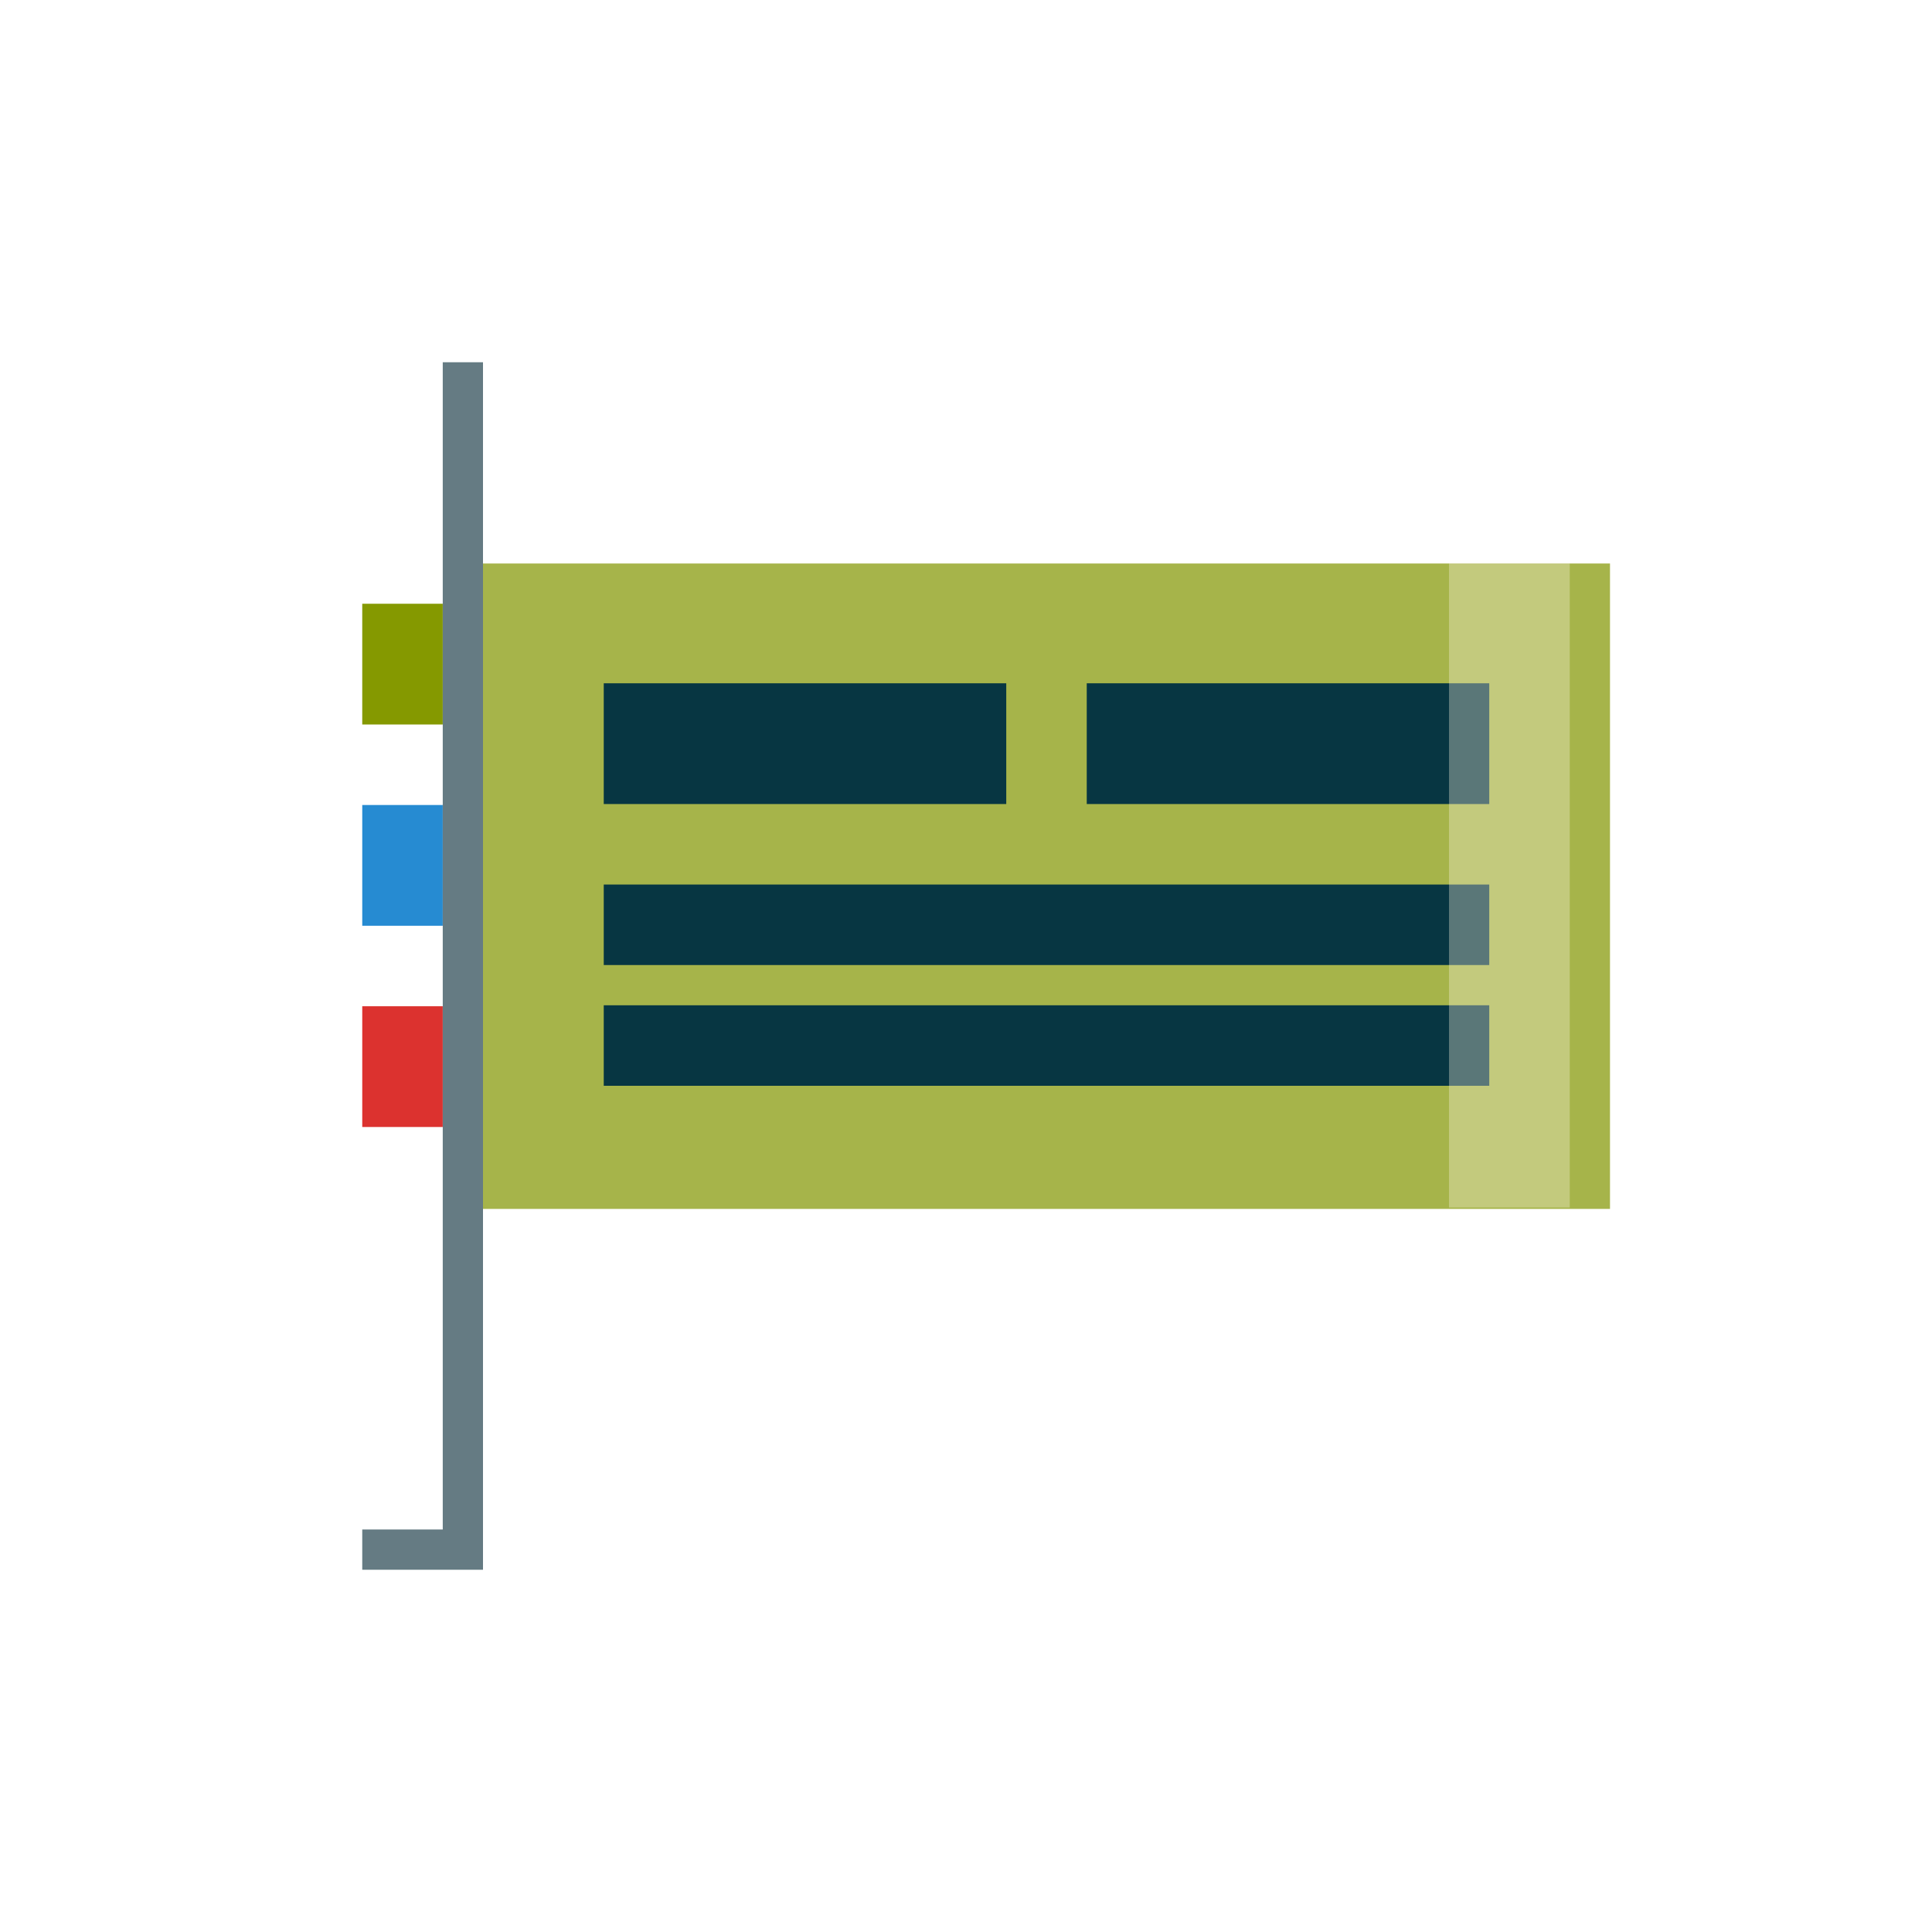
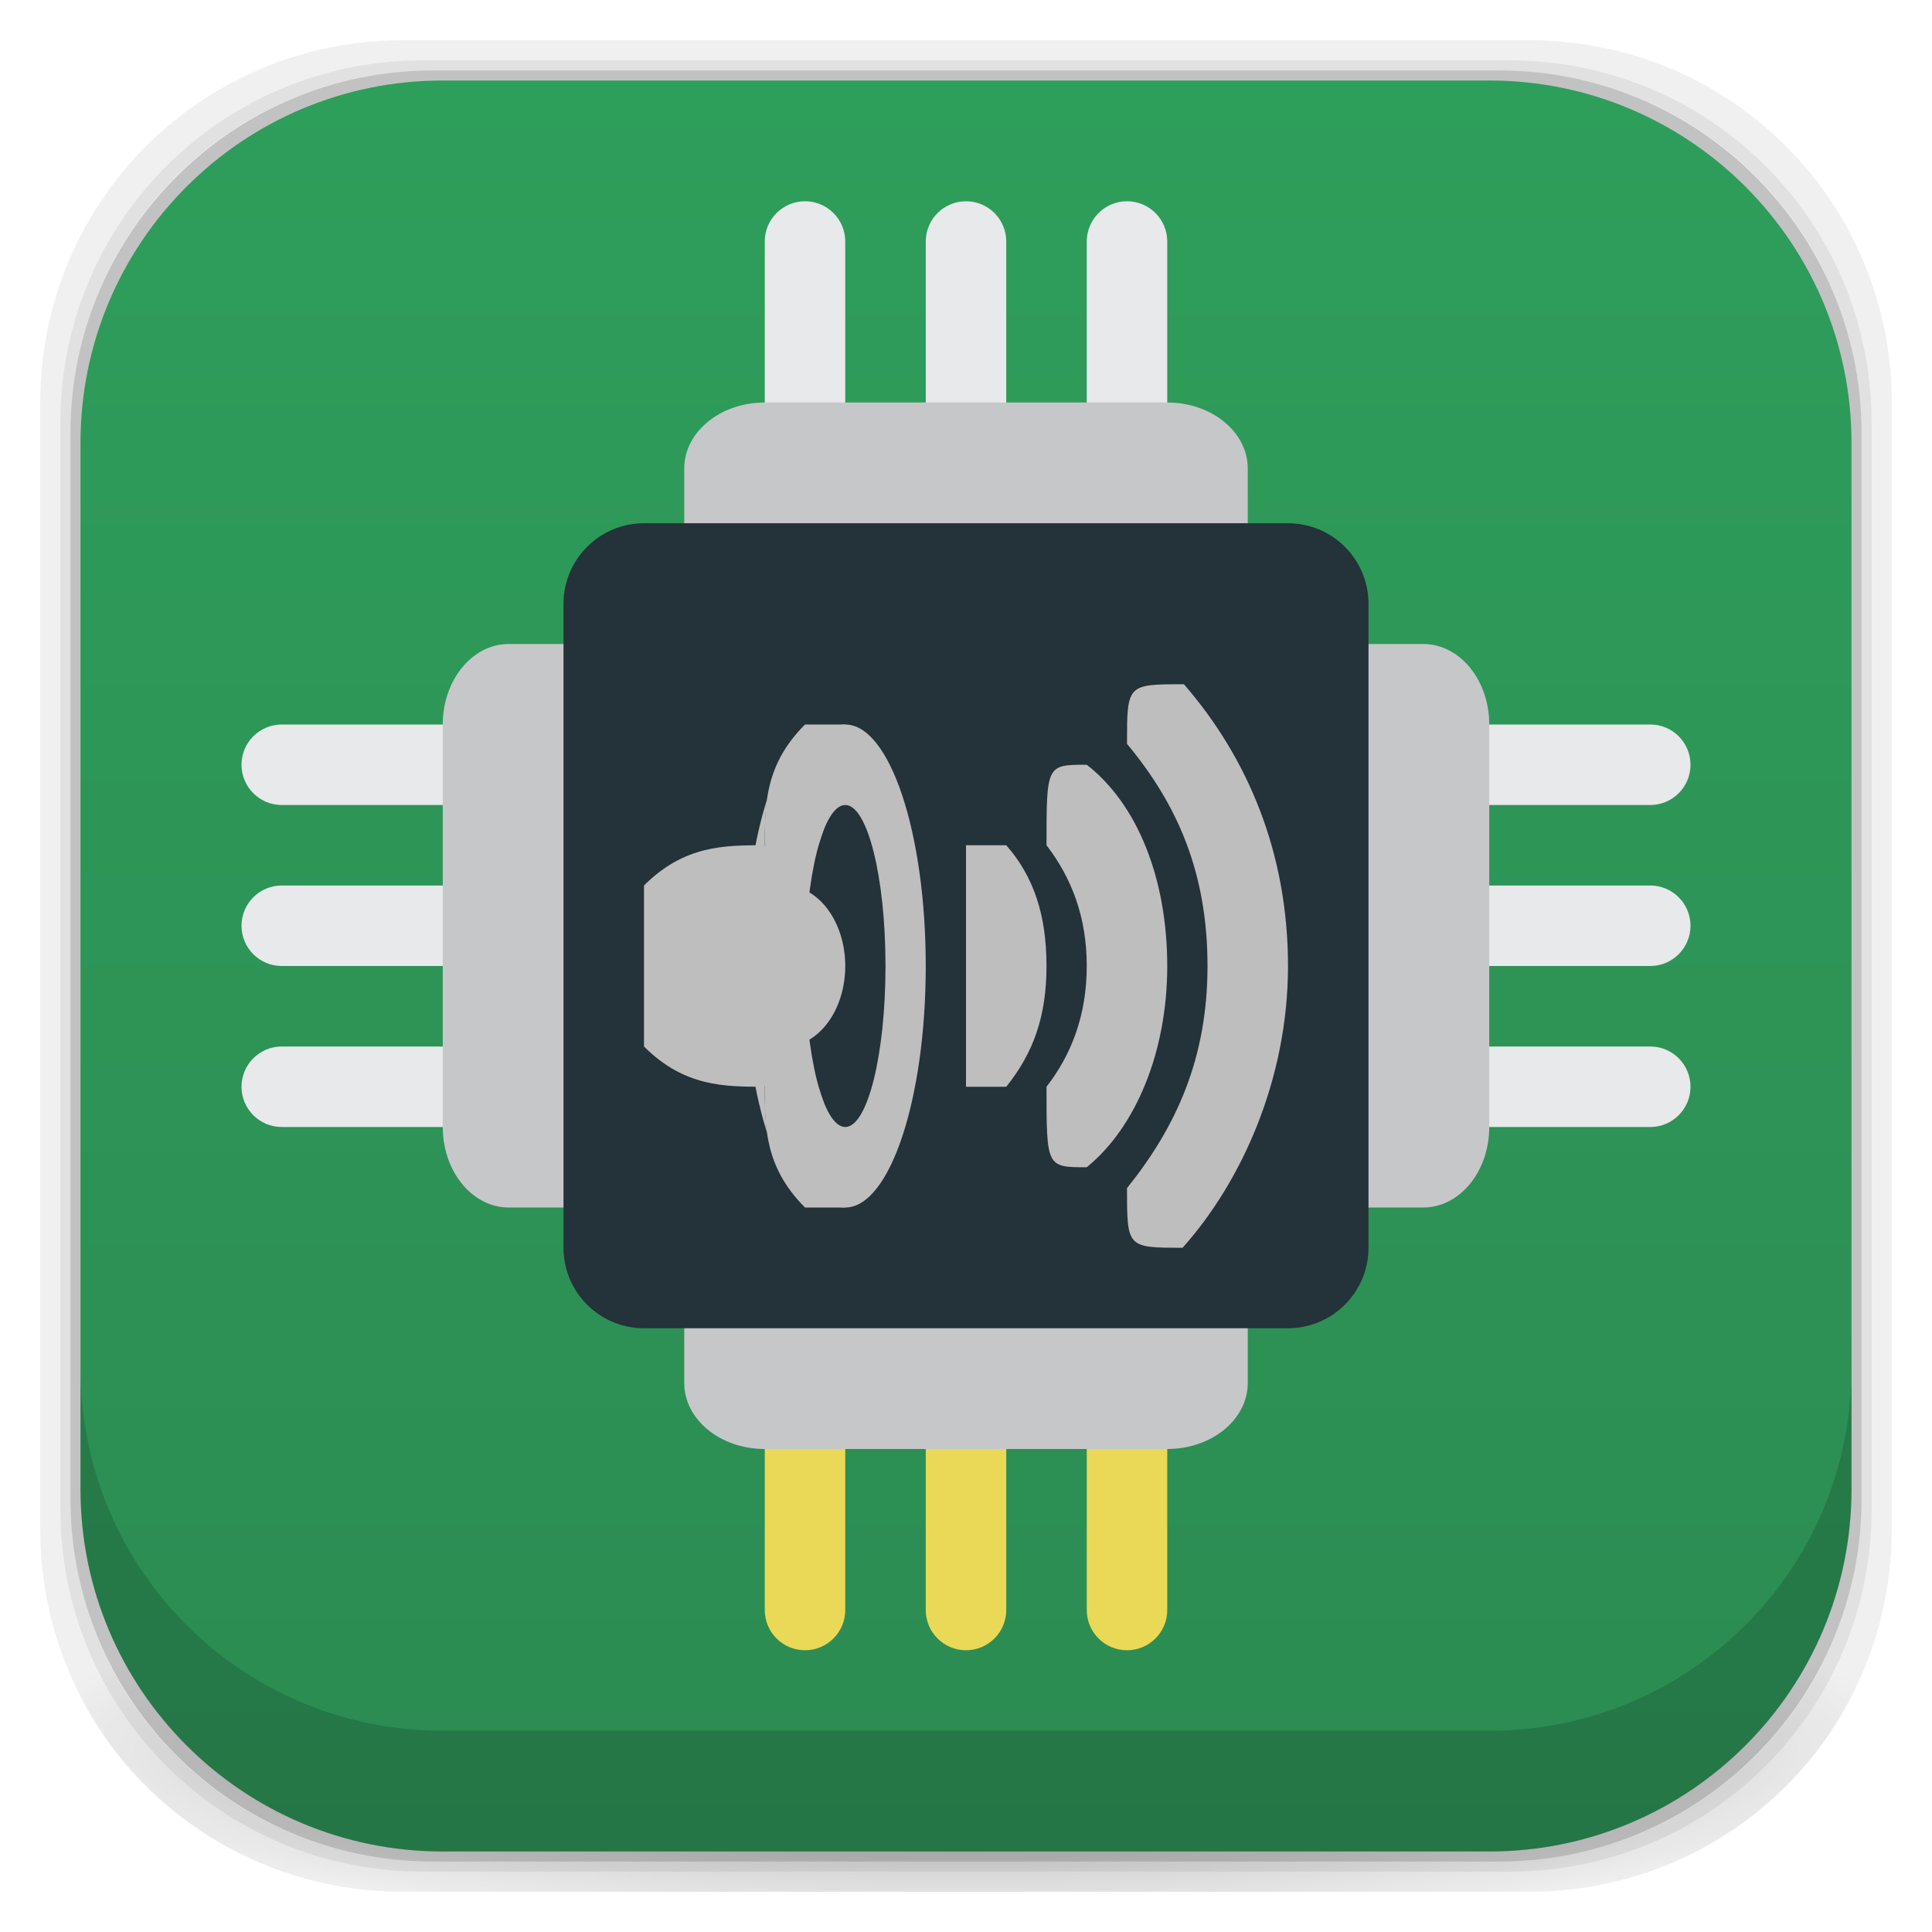
- <svg xmlns="http://www.w3.org/2000/svg" viewBox="0 0 48 48" id="svg2" version="1.1" width="100%" height="100%">
-   <defs id="defs10" />
-   <path style="fill:#a6b44a;fill-opacity:1;stroke:none" d="m 40,30.035 -28,0 L 12,14 40,14 z" id="path2991" />
-   <path style="fill:#073642;stroke:none" d="m 15,16.976 0,3 10,0 0,-3 z" id="path3761" />
-   <path style="fill:#073642;stroke:none" d="m 27,16.976 0,3 10,0 0,-3 z" id="path3763" />
-   <path style="fill:#073642;stroke:none" d="m 15,21.976 0,2 22,0 0,-2 z" id="path3765" />
-   <path style="fill:#073642;stroke:none" d="m 15,24.976 0,2 22,0 0,-2 z" id="path3767" />
-   <rect style="fill:#859900;fill-opacity:1;stroke:none" id="rect3769" width="2" height="3" x="9" y="15" />
-   <rect style="fill:#268bd2;fill-opacity:1;stroke:none" id="rect3771" width="2" height="3" x="9" y="20" />
-   <rect style="fill:#dc322f;fill-opacity:1;stroke:none" id="rect3769-3" width="2" height="3" x="9" y="25" />
-   <path style="fill:#657b83;stroke:none;stroke-width:1px;stroke-linecap:butt;stroke-linejoin:miter;stroke-opacity:1;fill-opacity:1" d="m 12,9 -1,0 0,29 -2,0 0,1 3,0 z" id="path3791" />
-   <rect style="fill:#fdf6e3;fill-opacity:0.337;stroke:none" id="rect3793" width="3" height="16" x="36" y="14" />
+ <svg xmlns="http://www.w3.org/2000/svg" xmlns:xlink="http://www.w3.org/1999/xlink" width="48" height="48" id="svg4230" version="1.1">
+   <defs id="defs4232">
+     <linearGradient id="linearGradient3869">
+       <stop style="stop-color:#fef3f1;stop-opacity:1;" offset="0" id="stop3871" />
+       <stop style="stop-color:#ffe4e7;stop-opacity:1;" offset="1" id="stop3873" />
+     </linearGradient>
+     <linearGradient id="linearGradient4524">
+       <stop style="stop-color:#2c8b52;stop-opacity:1;" offset="0" id="stop4526" />
+       <stop style="stop-color:#2e9e5b;stop-opacity:1;" offset="1" id="stop4528" />
+     </linearGradient>
+     <linearGradient id="linearGradient4512">
+       <stop style="stop-color:#d9d2d1;stop-opacity:1;" offset="0" id="stop4514" />
+       <stop style="stop-color:#fefcfc;stop-opacity:1;" offset="1" id="stop4516" />
+     </linearGradient>
+     <linearGradient id="linearGradient4243">
+       <stop style="stop-color:#000000;stop-opacity:1;" offset="0" id="stop4245" />
+       <stop style="stop-color:#000000;stop-opacity:0;" offset="1" id="stop4247" />
+     </linearGradient>
+     <linearGradient id="linearGradient4216">
+       <stop style="stop-color:#a0c4e6;stop-opacity:1;" offset="0" id="stop4218" />
+       <stop style="stop-color:#d0e2f1;stop-opacity:1;" offset="1" id="stop4220" />
+     </linearGradient>
+     <linearGradient id="linearGradient4208">
+       <stop style="stop-color:#70a3d6;stop-opacity:1;" offset="0" id="stop4210" />
+       <stop style="stop-color:#88b6e1;stop-opacity:1;" offset="1" id="stop4212" />
+     </linearGradient>
+     <linearGradient id="linearGradient4200">
+       <stop style="stop-color:#427dbe;stop-opacity:1;" offset="0" id="stop4202" />
+       <stop style="stop-color:#739bd1;stop-opacity:1;" offset="1" id="stop4204" />
+     </linearGradient>
+     <linearGradient id="linearGradient4192">
+       <stop style="stop-color:#4970a4;stop-opacity:1;" offset="0" id="stop4194" />
+       <stop style="stop-color:#6090c0;stop-opacity:1;" offset="1" id="stop4196" />
+     </linearGradient>
+     <radialGradient xlink:href="#linearGradient3688-166-749-5-9-1" id="radialGradient4351" gradientUnits="userSpaceOnUse" gradientTransform="matrix(2.320171,0,0,0.4,28.61784,28.6)" cx="4.993" cy="43.5" fx="4.993" fy="43.5" r="2.5" />
+     <linearGradient id="linearGradient3688-166-749-5-9-1">
+       <stop id="stop2883-0-2-9" style="stop-color:#181818;stop-opacity:1" offset="0" />
+       <stop id="stop2885-5-3-8" style="stop-color:#181818;stop-opacity:0" offset="1" />
+     </linearGradient>
+     <linearGradient id="linearGradient3688-464-309-8-9-4">
+       <stop id="stop2889-9-9-1" style="stop-color:#181818;stop-opacity:1" offset="0" />
+       <stop id="stop2891-4-2-9" style="stop-color:#181818;stop-opacity:0" offset="1" />
+     </linearGradient>
+     <linearGradient id="linearGradient3702-501-757-0-4-0">
+       <stop id="stop2895-0-2-1" style="stop-color:#181818;stop-opacity:0" offset="0" />
+       <stop id="stop2897-2-8-2" style="stop-color:#181818;stop-opacity:1" offset="0.5" />
+       <stop id="stop2899-6-1-6" style="stop-color:#181818;stop-opacity:0" offset="1" />
+     </linearGradient>
+     <linearGradient id="linearGradient3811-3">
+       <stop style="stop-color:#000000;stop-opacity:1;" offset="0" id="stop3813-0" />
+       <stop style="stop-color:#000000;stop-opacity:0;" offset="1" id="stop3815-0" />
+     </linearGradient>
+     <clipPath id="clipPath-887332295">
+       <g id="g3945" transform="translate(0,-1004.362)">
+         <rect id="rect3947" fill="#1890d0" width="46" height="46" x="1" y="1005.36" rx="4" />
+       </g>
+     </clipPath>
+     <clipPath id="clipPath-867792831">
+       <g id="g3940" transform="translate(0,-1004.362)">
+         <rect id="rect3942" fill="#1890d0" width="46" height="46" x="1" y="1005.36" rx="4" />
+       </g>
+     </clipPath>
+     <linearGradient gradientTransform="translate(-47.99779,0.00221467)" gradientUnits="userSpaceOnUse" x2="47" x1="1" id="linearGradient3764">
+       <stop id="stop3935" stop-opacity="1" stop-color="#e4e4e4" />
+       <stop id="stop3937" stop-opacity="1" stop-color="#eee" offset="1" />
+     </linearGradient>
+     <radialGradient xlink:href="#linearGradient4243" id="radialGradient4274" gradientUnits="userSpaceOnUse" gradientTransform="matrix(1.043478,0,0,0.1956518,-1.04348,35.18481)" cx="24" cy="42.5" fx="24" fy="42.5" r="23" />
+     <linearGradient xlink:href="#linearGradient4524" id="linearGradient4530" x1="24" y1="46" x2="24" y2="2" gradientUnits="userSpaceOnUse" />
+     <linearGradient xlink:href="#linearGradient4512" id="linearGradient4554" gradientUnits="userSpaceOnUse" x1="12.5" y1="28" x2="12.5" y2="17" />
+     <clipPath id="clipPath-368322014">
+       <g transform="translate(0,-1004.362)" id="g17">
+         <path style="fill:#1890d0" d="m -24,13 c 0,1.105 -0.672,2 -1.5,2 -0.828,0 -1.5,-0.895 -1.5,-2 0,-1.105 0.672,-2 1.5,-2 0.828,0 1.5,0.895 1.5,2 z" transform="matrix(15.33333,0,0,11.5,415,878.8622)" id="path19" />
+       </g>
+     </clipPath>
+     <linearGradient xlink:href="#linearGradient3869" id="linearGradient3875" x1="24" y1="8" x2="24" y2="38" gradientUnits="userSpaceOnUse" gradientTransform="translate(-44,1004.362)" />
+     <linearGradient xlink:href="#linearGradient3869" id="linearGradient3908" x1="-44.231" y1="3" x2="-44.231" y2="28" gradientUnits="userSpaceOnUse" gradientTransform="matrix(1.3,0,0,1.04,82.5,6.88)" />
+     <clipPath id="clipPath-368322014-4">
+       <g transform="translate(0,-1004.362)" id="g17-3">
+         <path style="fill:#1890d0" d="m -24,13 c 0,1.105 -0.672,2 -1.5,2 -0.828,0 -1.5,-0.895 -1.5,-2 0,-1.105 0.672,-2 1.5,-2 0.828,0 1.5,0.895 1.5,2 z" transform="matrix(15.33333,0,0,11.5,415,878.8622)" id="path19-0" />
+       </g>
+     </clipPath>
+     <clipPath id="clipPath6">
+       <rect id="rect8" color="#bebebe" fill="#bebebe" height="4.874" width="1.876" y="221.5" x="26.999" />
+     </clipPath>
+     <clipPath id="clipPath10">
+       <rect id="rect12" color="#bebebe" fill="#bebebe" height="5.216" width="2.898" y="221.33" x="26.966" />
+     </clipPath>
+     <clipPath id="clipPath14">
+       <rect id="rect16" color="#bebebe" fill="#bebebe" height="6.375" width="3.825" y="220.75" x="26.85" />
+     </clipPath>
+   </defs>
+   <g id="layer3" style="display:inline">
+     <path style="opacity:0.06;fill:#000000;fill-opacity:1;stroke:none" d="M 10,1 C 5.014,1 1,5.014 1,10 l 0,28 c 0,4.986 4.014,9 9,9 l 28,0 c 4.986,0 9,-4.014 9,-9 L 47,10 C 47,5.014 42.986,1 38,1 L 10,1 z m 0.5,0.5 27,0 c 4.986,0 9,4.014 9,9 l 0,27 c 0,4.986 -4.014,9 -9,9 l -27,0 c -4.986,0 -9,-4.014 -9,-9 l 0,-27 c 0,-4.986 4.014,-9 9,-9 z" id="rect3829" />
+     <path style="opacity:0.12;fill:#000000;fill-opacity:1;stroke:none" d="m 10.5,1.5 c -4.986,0 -9,4.014 -9,9 l 0,27 c 0,4.986 4.014,9 9,9 l 27,0 c 4.986,0 9,-4.014 9,-9 l 0,-27 c 0,-4.986 -4.014,-9 -9,-9 l -27,0 z m 0.25,0.25 26.5,0 c 4.986,0 9,4.014 9,9 l 0,26.5 c 0,4.986 -4.014,9 -9,9 l -26.5,0 c -4.986,0 -9,-4.014 -9,-9 l 0,-26.5 c 0,-4.986 4.014,-9 9,-9 z" id="rect3827" />
+     <rect style="opacity:0.24;fill:#000000;fill-opacity:1;stroke:none" id="rect3038-4" width="44.5" height="44.5" x="1.75" y="1.75" ry="9" rx="9" />
+   </g>
+   <g id="layer6" style="display:inline">
+     <path style="opacity:0.3;fill:url(#radialGradient4274);fill-opacity:1;stroke:none" d="M 1.031,39 C 1.519,43.519 5.347,47 10,47 l 28,0 c 4.653,0 8.481,-3.481 8.969,-8 l -45.938,0 z" id="rect4241" />
+   </g>
+   <g id="layer2" style="display:inline">
+     <rect style="fill:url(#linearGradient4530);fill-opacity:1;stroke:none" id="rect3038" width="44" height="44" x="2" y="2" ry="9" rx="9" />
+   </g>
+   <g id="layer1" transform="translate(0,-1004.362)" style="display:inline">
+     <g id="g3928" transform="matrix(0,1,1,0,-1003.362,1001.362)" style="fill:#ead956;fill-opacity:1">
+       <rect transform="scale(1,-1)" style="fill:#ead956;fill-opacity:1;stroke:none" id="rect3922" width="13" height="2" x="31" y="-1028.362" rx="1" ry="1" />
+       <rect transform="scale(1,-1)" ry="1" rx="1" y="-1024.362" x="31" height="2" width="13" id="rect3924" style="fill:#ead956;fill-opacity:1;stroke:none" />
+       <rect transform="scale(1,-1)" ry="1" rx="1" y="-1032.362" x="31" height="2" width="13" id="rect3926" style="fill:#ead956;fill-opacity:1;stroke:none" />
+     </g>
+     <g style="fill:#e7e9ea;fill-opacity:1" transform="matrix(0,1,1,0,-1003.362,978.3622)" id="g3933">
+       <rect ry="1" rx="1" y="-1028.362" x="31" height="2" width="13" id="rect3935" style="fill:#e7e9ea;fill-opacity:1;stroke:none" transform="scale(1,-1)" />
+       <rect style="fill:#e7e9ea;fill-opacity:1;stroke:none" id="rect3937" width="13" height="2" x="31" y="-1024.362" rx="1" ry="1" transform="scale(1,-1)" />
+       <rect style="fill:#e7e9ea;fill-opacity:1;stroke:none" id="rect3939" width="13" height="2" x="31" y="-1032.362" rx="1" ry="1" transform="scale(1,-1)" />
+     </g>
+     <g id="g3984" transform="translate(-2,0)">
+       <rect ry="1" rx="1" y="1026.362" x="31" height="2" width="13" id="rect3916" style="fill:#e7e9ea;fill-opacity:1;stroke:none" />
+       <rect style="fill:#e7e9ea;fill-opacity:1;stroke:none" id="rect3918" width="13" height="2" x="31" y="1030.362" rx="1" ry="1" />
+       <rect style="fill:#e7e9ea;fill-opacity:1;stroke:none" id="rect3920" width="13" height="2" x="31" y="1022.362" rx="1" ry="1" />
+     </g>
+     <g id="g3979">
+       <rect style="fill:#e7e9ea;fill-opacity:1;stroke:none" id="rect3912" width="13" height="2" x="6" y="1026.362" rx="1" ry="1" />
+       <rect ry="1" rx="1" y="1030.362" x="6" height="2" width="13" id="rect3914" style="fill:#e7e9ea;fill-opacity:1;stroke:none" />
+       <rect ry="1" rx="1" y="1022.362" x="6" height="2" width="13" id="rect3910" style="fill:#e7e9ea;fill-opacity:1;stroke:none" />
+     </g>
+     <rect transform="matrix(0,-1,1,0,0,0)" ry="1.638" rx="2" y="11" x="-1034.362" height="6" width="14" id="rect3882" style="fill:#c6c7c9;fill-opacity:1;stroke:none" />
+     <rect style="fill:#c6c7c9;fill-opacity:1;stroke:none" id="rect3880" width="14" height="6" x="-1034.362" y="31" rx="2" ry="1.638" transform="matrix(0,-1,1,0,0,0)" />
+     <rect ry="1.638" rx="2" y="1034.362" x="17" height="6" width="14" id="rect3878" style="fill:#c6c7c9;fill-opacity:1;stroke:none" />
+     <rect style="fill:#c6c7c9;fill-opacity:1;stroke:none" id="rect3876" width="14" height="6" x="17" y="1014.362" rx="2" ry="1.638" />
+     <rect style="opacity:1;fill:#243239;fill-opacity:1;stroke:none" id="rect3106" width="20" height="20" x="14" y="1017.362" rx="2" ry="2" />
+     <g id="g4273" transform="translate(16,1020.362)">
+       <path d="M 16,8 C 16,5.186 15,2.828 13.414,1 12,1 12,1 12,2.481 13.265,4 14,5.7 14,8 14,10.3 13.22,12 12,13.519 12,15 12,15 13.381,15 14.847,13.36 16,10.814 16,8 Z" style="color:#000000;fill:#bebebe" id="rect11714-3" />
+       <path d="m 13,8 c 0,-2.167 -0.739,-4.02 -2,-5 -1,0 -1,0 -1,2 0.607,0.789 1,1.759 1,3 0,1.241 -0.393,2.219 -1,3 0,2 0,2 1,2 1.223,-0.995 2,-2.873 2,-5 z" style="color:#000000;fill:#bebebe" id="rect11703-1" />
+       <path d="M 10,8 C 10,6.743 9.688,5.784 9,5 L 8,5 8,8 8,8.375 8,11 9,11 c 0.672,-0.837 1,-1.743 1,-3 z" style="color:#000000;text-indent:0;text-transform:none;block-progression:tb;fill:#bebebe" id="path6297-6" />
+       <path id="rect3034" d="M 0,6 C 1,5 2,5 2.987,5 l 0,6 C 2,11 1,11 0,10 Z" style="fill:#bebebe;fill-opacity:1;stroke:none" />
+       <path id="path3807" d="M 5,2 C 3.895,2 3,4.686 3,8 3,11.314 3.895,14 5,14 6.105,14 7,11.314 7,8 7,4.686 6.105,2 5,2 Z M 5,4 C 5.552,4 6,5.791 6,8 6,10.209 5.552,12 5,12 4.448,12 4,10.209 4,8 4,5.791 4.448,4 5,4 Z" style="fill:#bebebe;fill-opacity:1;stroke:none" />
+       <ellipse transform="matrix(1,0,0,2.291723,-1,-10.04206)" id="path3817" style="fill:#bebebe;fill-opacity:1;stroke:none" cx="4.5" cy="7.873" rx="1.5" ry="0.873" />
+       <path id="path3869" d="M 3.062,3.844 C 2.911,4.317 2.781,4.867 2.688,5.469 L 3,5 C 3,4.615 3.005,4.229 3.062,3.844 Z m -0.375,6.688 c 0.094,0.601 0.224,1.152 0.375,1.625 C 3.005,11.771 3,11.385 3,11 Z" style="fill:#bebebe;fill-opacity:1;stroke:none" />
+       <path id="path3875" d="M 4,2 C 3,3 3,4 3,5 l -2,3 2,3 c 0,1 0,2 1,3 L 5,14 5,13 4,10 4,6 5,3 5,2 Z" style="fill:#bebebe;fill-opacity:1;stroke:none" />
+     </g>
+   </g>
+   <g id="layer4" style="display:inline">
+     <path style="opacity:0.15;fill:#000000;fill-opacity:1;stroke:none" d="m 2,34 0,3 c 0,4.986 4.014,9 9,9 l 26,0 c 4.986,0 9,-4.014 9,-9 l 0,-3 c 0,4.986 -4.014,9 -9,9 L 11,43 C 6.014,43 2,38.986 2,34 z" id="rect3038-42" />
+   </g>
+   <g id="layer7" style="display:none">
+     <rect rx="9" ry="9" y="2" x="2" height="44" width="44" id="rect4169" style="fill:#abe1ad;fill-opacity:1;stroke:none;display:inline" />
+   </g>
</svg>
